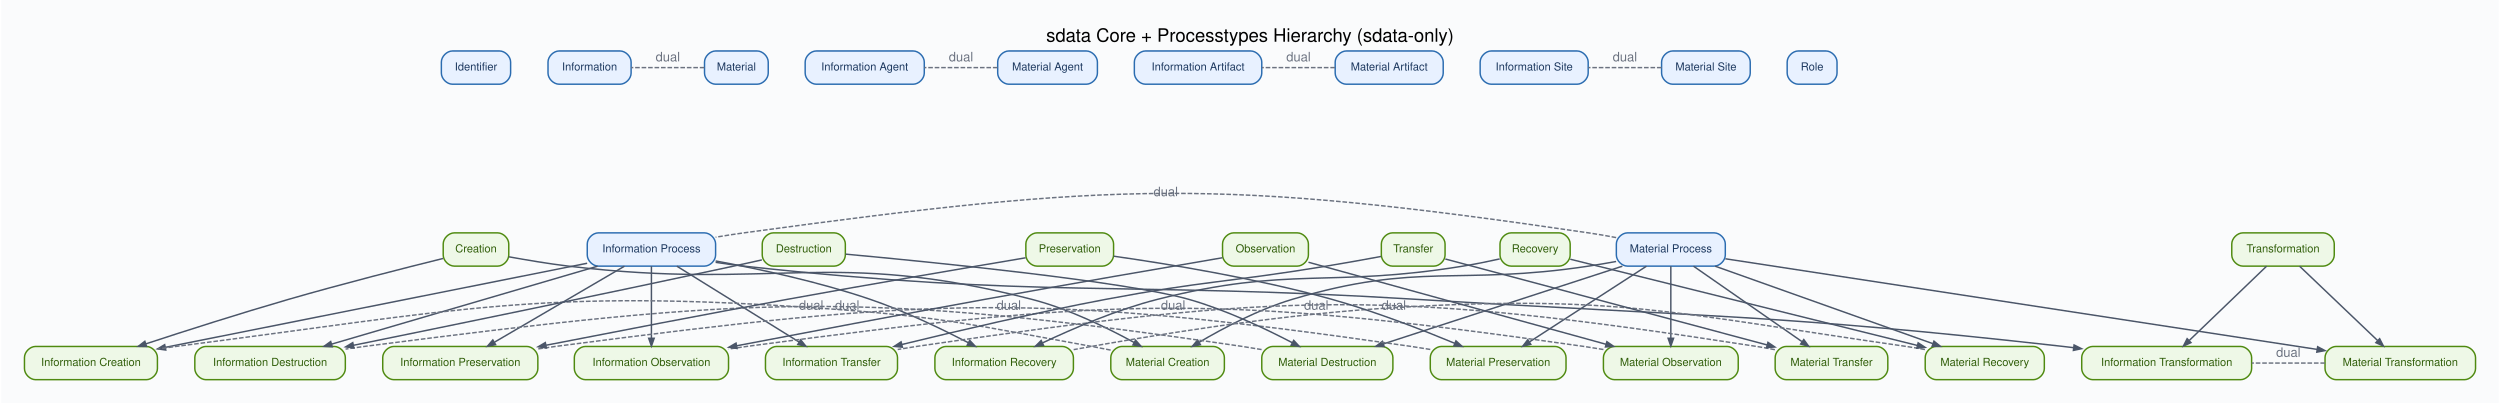
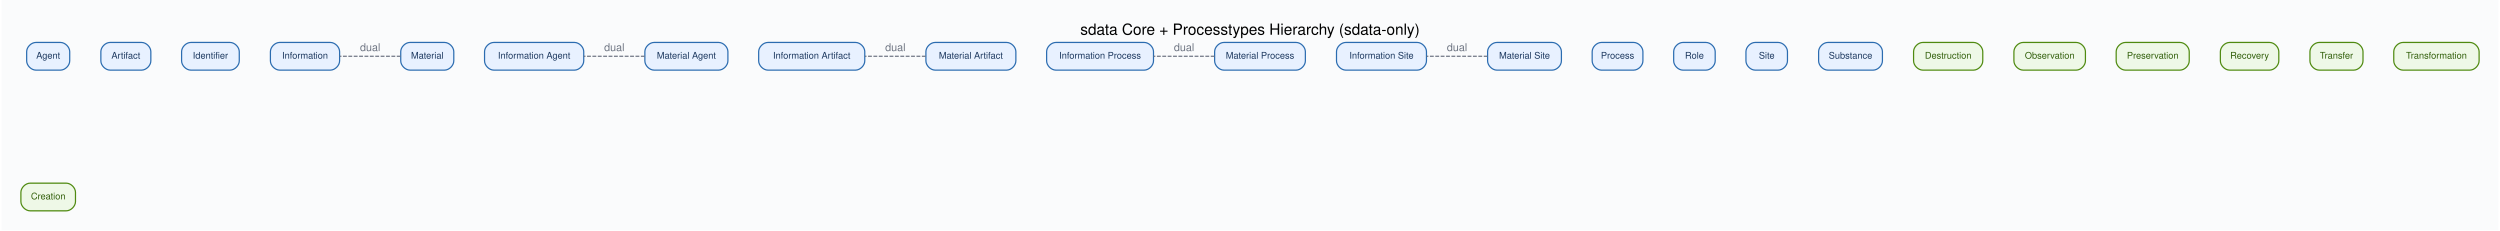
- <svg xmlns="http://www.w3.org/2000/svg" width="2705pt" height="436pt" viewBox="0.00 0.00 2704.90 436.40">
-   <g id="graph0" class="graph" transform="scale(1 1) rotate(0) translate(25.2 411.2)">
-     <polygon fill="#fafbfc" stroke="transparent" points="-25.2,25.2 -25.2,-411.2 2679.7,-411.2 2679.7,25.2 -25.2,25.2" />
-     <text text-anchor="middle" x="1327.25" y="-366" font-family="Helvetica,sans-Serif" font-size="20.00">sdata Core + Processtypes Hierarchy (sdata-only)</text>
+ <svg xmlns="http://www.w3.org/2000/svg" width="3247pt" height="299pt" viewBox="0.00 0.00 3247.40 299.40">
+   <g id="graph0" class="graph" transform="scale(1 1) rotate(0) translate(25.2 274.2)">
+     <polygon fill="#fafbfc" stroke="transparent" points="-25.2,25.2 -25.2,-274.2 3222.2,-274.2 3222.2,25.2 -25.2,25.2" />
+     <text text-anchor="middle" x="1598.5" y="-229" font-family="Helvetica,sans-Serif" font-size="20.00">sdata Core + Processtypes Hierarchy (sdata-only)</text>
    <g id="node1" class="node">
-       <path fill="#e8f1ff" stroke="#2b6cb0" stroke-width="1.6" d="M514.5,-356C514.5,-356 463.5,-356 463.5,-356 457.5,-356 451.5,-350 451.5,-344 451.5,-344 451.5,-332 451.5,-332 451.5,-326 457.5,-320 463.5,-320 463.5,-320 514.5,-320 514.5,-320 520.5,-320 526.5,-326 526.5,-332 526.5,-332 526.5,-344 526.5,-344 526.5,-350 520.5,-356 514.5,-356" />
-       <text text-anchor="middle" x="489" y="-334.9" font-family="Helvetica,sans-Serif" font-size="12.00" fill="#1a365d">Identifier</text>
+       <path fill="#e8f1ff" stroke="#2b6cb0" stroke-width="1.6" d="M51.5,-219C51.5,-219 19.5,-219 19.5,-219 13.5,-219 7.5,-213 7.5,-207 7.5,-207 7.5,-195 7.5,-195 7.5,-189 13.5,-183 19.5,-183 19.5,-183 51.5,-183 51.5,-183 57.5,-183 63.5,-189 63.5,-195 63.5,-195 63.5,-207 63.5,-207 63.5,-213 57.5,-219 51.5,-219" />
+       <text text-anchor="middle" x="35.5" y="-197.9" font-family="Helvetica,sans-Serif" font-size="12.00" fill="#1a365d">Agent</text>
    </g>
    <g id="node2" class="node">
-       <path fill="#eef8e7" stroke="#4f8a10" stroke-width="1.6" d="M512.5,-159C512.5,-159 465.5,-159 465.5,-159 459.5,-159 453.5,-153 453.5,-147 453.5,-147 453.5,-135 453.5,-135 453.5,-129 459.5,-123 465.5,-123 465.5,-123 512.5,-123 512.5,-123 518.5,-123 524.5,-129 524.5,-135 524.5,-135 524.5,-147 524.5,-147 524.5,-153 518.5,-159 512.5,-159" />
-       <text text-anchor="middle" x="489" y="-137.9" font-family="Helvetica,sans-Serif" font-size="12.00" fill="#2f5d08">Creation</text>
+       <path fill="#eef8e7" stroke="#4f8a10" stroke-width="1.6" d="M59,-36C59,-36 12,-36 12,-36 6,-36 0,-30 0,-24 0,-24 0,-12 0,-12 0,-6 6,0 12,0 12,0 59,0 59,0 65,0 71,-6 71,-12 71,-12 71,-24 71,-24 71,-30 65,-36 59,-36" />
+       <text text-anchor="middle" x="35.5" y="-14.9" font-family="Helvetica,sans-Serif" font-size="12.00" fill="#2f5d08">Creation</text>
+     </g>
+     <g id="node3" class="node">
+       <path fill="#e8f1ff" stroke="#2b6cb0" stroke-width="1.6" d="M157,-219C157,-219 116,-219 116,-219 110,-219 104,-213 104,-207 104,-207 104,-195 104,-195 104,-189 110,-183 116,-183 116,-183 157,-183 157,-183 163,-183 169,-189 169,-195 169,-195 169,-207 169,-207 169,-213 163,-219 157,-219" />
+       <text text-anchor="middle" x="136.5" y="-197.9" font-family="Helvetica,sans-Serif" font-size="12.00" fill="#1a365d">Artifact</text>
+     </g>
+     <g id="node4" class="node">
+       <path fill="#e8f1ff" stroke="#2b6cb0" stroke-width="1.6" d="M272,-219C272,-219 221,-219 221,-219 215,-219 209,-213 209,-207 209,-207 209,-195 209,-195 209,-189 215,-183 221,-183 221,-183 272,-183 272,-183 278,-183 284,-189 284,-195 284,-195 284,-207 284,-207 284,-213 278,-219 272,-219" />
+       <text text-anchor="middle" x="246.5" y="-197.9" font-family="Helvetica,sans-Serif" font-size="12.00" fill="#1a365d">Identifier</text>
+     </g>
+     <g id="node5" class="node">
+       <path fill="#e8f1ff" stroke="#2b6cb0" stroke-width="1.6" d="M402.5,-219C402.5,-219 336.5,-219 336.5,-219 330.5,-219 324.5,-213 324.5,-207 324.5,-207 324.5,-195 324.5,-195 324.5,-189 330.5,-183 336.5,-183 336.5,-183 402.5,-183 402.5,-183 408.5,-183 414.5,-189 414.5,-195 414.5,-195 414.5,-207 414.5,-207 414.5,-213 408.5,-219 402.5,-219" />
+       <text text-anchor="middle" x="369.5" y="-197.9" font-family="Helvetica,sans-Serif" font-size="12.00" fill="#1a365d">Information</text>
+     </g>
+     <g id="node6" class="node">
+       <path fill="#e8f1ff" stroke="#2b6cb0" stroke-width="1.6" d="M720,-219C720,-219 615,-219 615,-219 609,-219 603,-213 603,-207 603,-207 603,-195 603,-195 603,-189 609,-183 615,-183 615,-183 720,-183 720,-183 726,-183 732,-189 732,-195 732,-195 732,-207 732,-207 732,-213 726,-219 720,-219" />
+       <text text-anchor="middle" x="667.5" y="-197.9" font-family="Helvetica,sans-Serif" font-size="12.00" fill="#1a365d">Information Agent</text>
    </g>
    <g id="node7" class="node">
-       <path fill="#eef8e7" stroke="#4f8a10" stroke-width="1.6" d="M132,-36C132,-36 12,-36 12,-36 6,-36 0,-30 0,-24 0,-24 0,-12 0,-12 0,-6 6,0 12,0 12,0 132,0 132,0 138,0 144,-6 144,-12 144,-12 144,-24 144,-24 144,-30 138,-36 132,-36" />
-       <text text-anchor="middle" x="72" y="-14.9" font-family="Helvetica,sans-Serif" font-size="12.00" fill="#2f5d08">Information Creation</text>
+       <path fill="#e8f1ff" stroke="#2b6cb0" stroke-width="1.6" d="M1085.5,-219C1085.5,-219 971.5,-219 971.5,-219 965.5,-219 959.5,-213 959.5,-207 959.5,-207 959.5,-195 959.5,-195 959.5,-189 965.5,-183 971.5,-183 971.5,-183 1085.5,-183 1085.5,-183 1091.5,-183 1097.5,-189 1097.5,-195 1097.5,-195 1097.5,-207 1097.5,-207 1097.5,-213 1091.5,-219 1085.5,-219" />
+       <text text-anchor="middle" x="1028.5" y="-197.9" font-family="Helvetica,sans-Serif" font-size="12.00" fill="#1a365d">Information Artifact</text>
    </g>
-     <g id="edge21" class="edge">
-       <path fill="none" stroke="#4a5568" stroke-width="1.6" d="M453.28,-131.27C412.61,-121.2 344.26,-103.85 286,-87 233.51,-71.82 174.35,-52.88 131.56,-38.85" />
-       <polygon fill="#4a5568" stroke="#4a5568" stroke-width="1.6" points="132.23,-35.93 123.23,-36.11 130.37,-41.59 132.23,-35.93" />
+     <g id="node8" class="node">
+       <path fill="#e8f1ff" stroke="#2b6cb0" stroke-width="1.6" d="M1461,-219C1461,-219 1346,-219 1346,-219 1340,-219 1334,-213 1334,-207 1334,-207 1334,-195 1334,-195 1334,-189 1340,-183 1346,-183 1346,-183 1461,-183 1461,-183 1467,-183 1473,-189 1473,-195 1473,-195 1473,-207 1473,-207 1473,-213 1467,-219 1461,-219" />
+       <text text-anchor="middle" x="1403.5" y="-197.9" font-family="Helvetica,sans-Serif" font-size="12.00" fill="#1a365d">Information Process</text>
+     </g>
+     <g id="node9" class="node">
+       <path fill="#e8f1ff" stroke="#2b6cb0" stroke-width="1.6" d="M1816,-219C1816,-219 1723,-219 1723,-219 1717,-219 1711,-213 1711,-207 1711,-207 1711,-195 1711,-195 1711,-189 1717,-183 1723,-183 1723,-183 1816,-183 1816,-183 1822,-183 1828,-189 1828,-195 1828,-195 1828,-207 1828,-207 1828,-213 1822,-219 1816,-219" />
+       <text text-anchor="middle" x="1769.5" y="-197.9" font-family="Helvetica,sans-Serif" font-size="12.00" fill="#1a365d">Information Site</text>
+     </g>
+     <g id="node10" class="node">
+       <path fill="#e8f1ff" stroke="#2b6cb0" stroke-width="1.6" d="M551,-219C551,-219 506,-219 506,-219 500,-219 494,-213 494,-207 494,-207 494,-195 494,-195 494,-189 500,-183 506,-183 506,-183 551,-183 551,-183 557,-183 563,-189 563,-195 563,-195 563,-207 563,-207 563,-213 557,-219 551,-219" />
+       <text text-anchor="middle" x="528.5" y="-197.9" font-family="Helvetica,sans-Serif" font-size="12.00" fill="#1a365d">Material</text>
+     </g>
+     <g id="edge2" class="edge">
+       <path fill="none" stroke="#6b7280" stroke-width="1.6" stroke-dasharray="5,2" d="M493.87,-201C470.63,-201 439.79,-201 414.64,-201" />
+       <text text-anchor="middle" x="454.25" y="-207.8" font-family="Helvetica,sans-Serif" font-size="14.00" fill="#6b7280">dual</text>
+     </g>
+     <g id="node11" class="node">
+       <path fill="#e8f1ff" stroke="#2b6cb0" stroke-width="1.6" d="M907.5,-219C907.5,-219 823.5,-219 823.5,-219 817.5,-219 811.5,-213 811.5,-207 811.5,-207 811.5,-195 811.5,-195 811.5,-189 817.5,-183 823.5,-183 823.5,-183 907.5,-183 907.5,-183 913.5,-183 919.5,-189 919.5,-195 919.5,-195 919.5,-207 919.5,-207 919.5,-213 913.5,-219 907.5,-219" />
+       <text text-anchor="middle" x="865.5" y="-197.9" font-family="Helvetica,sans-Serif" font-size="12.00" fill="#1a365d">Material Agent</text>
+     </g>
+     <g id="edge3" class="edge">
+       <path fill="none" stroke="#6b7280" stroke-width="1.6" stroke-dasharray="5,2" d="M811.3,-201C786.81,-201 757.68,-201 732.06,-201" />
+       <text text-anchor="middle" x="771.75" y="-207.8" font-family="Helvetica,sans-Serif" font-size="14.00" fill="#6b7280">dual</text>
+     </g>
+     <g id="node12" class="node">
+       <path fill="#e8f1ff" stroke="#2b6cb0" stroke-width="1.6" d="M1282,-219C1282,-219 1189,-219 1189,-219 1183,-219 1177,-213 1177,-207 1177,-207 1177,-195 1177,-195 1177,-189 1183,-183 1189,-183 1189,-183 1282,-183 1282,-183 1288,-183 1294,-189 1294,-195 1294,-195 1294,-207 1294,-207 1294,-213 1288,-219 1282,-219" />
+       <text text-anchor="middle" x="1235.5" y="-197.9" font-family="Helvetica,sans-Serif" font-size="12.00" fill="#1a365d">Material Artifact</text>
+     </g>
+     <g id="edge4" class="edge">
+       <path fill="none" stroke="#6b7280" stroke-width="1.6" stroke-dasharray="5,2" d="M1176.73,-201C1152.12,-201 1123.34,-201 1097.72,-201" />
+       <text text-anchor="middle" x="1137.25" y="-207.8" font-family="Helvetica,sans-Serif" font-size="14.00" fill="#6b7280">dual</text>
+     </g>
+     <g id="node13" class="node">
+       <path fill="#e8f1ff" stroke="#2b6cb0" stroke-width="1.6" d="M1658.5,-219C1658.5,-219 1564.5,-219 1564.5,-219 1558.5,-219 1552.5,-213 1552.5,-207 1552.5,-207 1552.5,-195 1552.5,-195 1552.5,-189 1558.5,-183 1564.5,-183 1564.5,-183 1658.5,-183 1658.5,-183 1664.5,-183 1670.5,-189 1670.5,-195 1670.5,-195 1670.5,-207 1670.5,-207 1670.5,-213 1664.5,-219 1658.5,-219" />
+       <text text-anchor="middle" x="1611.5" y="-197.9" font-family="Helvetica,sans-Serif" font-size="12.00" fill="#1a365d">Material Process</text>
+     </g>
+     <g id="edge5" class="edge">
+       <path fill="none" stroke="#6b7280" stroke-width="1.6" stroke-dasharray="5,2" d="M1552.44,-201C1527.72,-201 1498.8,-201 1473.05,-201" />
+       <text text-anchor="middle" x="1512.75" y="-207.8" font-family="Helvetica,sans-Serif" font-size="14.00" fill="#6b7280">dual</text>
+     </g>
+     <g id="node14" class="node">
+       <path fill="#e8f1ff" stroke="#2b6cb0" stroke-width="1.6" d="M1991.5,-219C1991.5,-219 1919.5,-219 1919.5,-219 1913.5,-219 1907.5,-213 1907.5,-207 1907.5,-207 1907.5,-195 1907.5,-195 1907.5,-189 1913.5,-183 1919.5,-183 1919.5,-183 1991.5,-183 1991.5,-183 1997.5,-183 2003.5,-189 2003.5,-195 2003.5,-195 2003.5,-207 2003.5,-207 2003.5,-213 1997.5,-219 1991.5,-219" />
+       <text text-anchor="middle" x="1955.5" y="-197.9" font-family="Helvetica,sans-Serif" font-size="12.00" fill="#1a365d">Material Site</text>
+     </g>
+     <g id="edge6" class="edge">
+       <path fill="none" stroke="#6b7280" stroke-width="1.6" stroke-dasharray="5,2" d="M1907.47,-201C1883.24,-201 1853.65,-201 1828.1,-201" />
+       <text text-anchor="middle" x="1867.75" y="-207.8" font-family="Helvetica,sans-Serif" font-size="14.00" fill="#6b7280">dual</text>
+     </g>
+     <g id="node15" class="node">
+       <path fill="#e8f1ff" stroke="#2b6cb0" stroke-width="1.6" d="M2097.5,-219C2097.5,-219 2055.5,-219 2055.5,-219 2049.5,-219 2043.5,-213 2043.5,-207 2043.5,-207 2043.5,-195 2043.5,-195 2043.5,-189 2049.5,-183 2055.5,-183 2055.5,-183 2097.5,-183 2097.5,-183 2103.5,-183 2109.5,-189 2109.5,-195 2109.5,-195 2109.5,-207 2109.5,-207 2109.5,-213 2103.5,-219 2097.5,-219" />
+       <text text-anchor="middle" x="2076.5" y="-197.9" font-family="Helvetica,sans-Serif" font-size="12.00" fill="#1a365d">Process</text>
+     </g>
+     <g id="node16" class="node">
+       <path fill="#e8f1ff" stroke="#2b6cb0" stroke-width="1.6" d="M2191.5,-219C2191.5,-219 2161.5,-219 2161.5,-219 2155.5,-219 2149.5,-213 2149.5,-207 2149.5,-207 2149.5,-195 2149.5,-195 2149.5,-189 2155.5,-183 2161.5,-183 2161.5,-183 2191.5,-183 2191.5,-183 2197.5,-183 2203.5,-189 2203.5,-195 2203.5,-195 2203.5,-207 2203.5,-207 2203.5,-213 2197.5,-219 2191.5,-219" />
+       <text text-anchor="middle" x="2176.5" y="-197.9" font-family="Helvetica,sans-Serif" font-size="12.00" fill="#1a365d">Role</text>
+     </g>
+     <g id="node17" class="node">
+       <path fill="#e8f1ff" stroke="#2b6cb0" stroke-width="1.6" d="M2285.5,-219C2285.5,-219 2255.5,-219 2255.5,-219 2249.5,-219 2243.5,-213 2243.5,-207 2243.5,-207 2243.5,-195 2243.5,-195 2243.5,-189 2249.5,-183 2255.5,-183 2255.5,-183 2285.5,-183 2285.5,-183 2291.5,-183 2297.5,-189 2297.5,-195 2297.5,-195 2297.5,-207 2297.5,-207 2297.5,-213 2291.5,-219 2285.5,-219" />
+       <text text-anchor="middle" x="2270.5" y="-197.9" font-family="Helvetica,sans-Serif" font-size="12.00" fill="#1a365d">Site</text>
+     </g>
+     <g id="node18" class="node">
+       <path fill="#e8f1ff" stroke="#2b6cb0" stroke-width="1.6" d="M2409,-219C2409,-219 2350,-219 2350,-219 2344,-219 2338,-213 2338,-207 2338,-207 2338,-195 2338,-195 2338,-189 2344,-183 2350,-183 2350,-183 2409,-183 2409,-183 2415,-183 2421,-189 2421,-195 2421,-195 2421,-207 2421,-207 2421,-213 2415,-219 2409,-219" />
+       <text text-anchor="middle" x="2379.5" y="-197.9" font-family="Helvetica,sans-Serif" font-size="12.00" fill="#1a365d">Substance</text>
    </g>
    <g id="node19" class="node">
-       <path fill="#eef8e7" stroke="#4f8a10" stroke-width="1.6" d="M1287.5,-36C1287.5,-36 1188.5,-36 1188.5,-36 1182.5,-36 1176.5,-30 1176.5,-24 1176.5,-24 1176.5,-12 1176.5,-12 1176.5,-6 1182.5,0 1188.5,0 1188.5,0 1287.5,0 1287.5,0 1293.5,0 1299.5,-6 1299.5,-12 1299.5,-12 1299.5,-24 1299.5,-24 1299.5,-30 1293.5,-36 1287.5,-36" />
-       <text text-anchor="middle" x="1238" y="-14.9" font-family="Helvetica,sans-Serif" font-size="12.00" fill="#2f5d08">Material Creation</text>
-     </g>
-     <g id="edge22" class="edge">
-       <path fill="none" stroke="#4a5568" stroke-width="1.6" d="M524.51,-133.1C543.57,-129.62 567.5,-125.59 589,-123 811.08,-96.22 874.4,-142.87 1091,-87 1130.74,-76.75 1172.95,-56.08 1201.9,-40.21" />
-       <polygon fill="#4a5568" stroke="#4a5568" stroke-width="1.6" points="1203.34,-42.81 1209.33,-36.08 1200.45,-37.61 1203.34,-42.81" />
-     </g>
-     <g id="node3" class="node">
-       <path fill="#e8f1ff" stroke="#2b6cb0" stroke-width="1.6" d="M645,-356C645,-356 579,-356 579,-356 573,-356 567,-350 567,-344 567,-344 567,-332 567,-332 567,-326 573,-320 579,-320 579,-320 645,-320 645,-320 651,-320 657,-326 657,-332 657,-332 657,-344 657,-344 657,-350 651,-356 645,-356" />
-       <text text-anchor="middle" x="612" y="-334.9" font-family="Helvetica,sans-Serif" font-size="12.00" fill="#1a365d">Information</text>
-     </g>
-     <g id="node4" class="node">
-       <path fill="#e8f1ff" stroke="#2b6cb0" stroke-width="1.6" d="M962.5,-356C962.5,-356 857.5,-356 857.5,-356 851.5,-356 845.5,-350 845.5,-344 845.5,-344 845.5,-332 845.5,-332 845.5,-326 851.5,-320 857.5,-320 857.5,-320 962.5,-320 962.5,-320 968.5,-320 974.5,-326 974.5,-332 974.5,-332 974.5,-344 974.5,-344 974.5,-350 968.5,-356 962.5,-356" />
-       <text text-anchor="middle" x="910" y="-334.9" font-family="Helvetica,sans-Serif" font-size="12.00" fill="#1a365d">Information Agent</text>
-     </g>
-     <g id="node5" class="node">
-       <path fill="#e8f1ff" stroke="#2b6cb0" stroke-width="1.6" d="M1328,-356C1328,-356 1214,-356 1214,-356 1208,-356 1202,-350 1202,-344 1202,-344 1202,-332 1202,-332 1202,-326 1208,-320 1214,-320 1214,-320 1328,-320 1328,-320 1334,-320 1340,-326 1340,-332 1340,-332 1340,-344 1340,-344 1340,-350 1334,-356 1328,-356" />
-       <text text-anchor="middle" x="1271" y="-334.9" font-family="Helvetica,sans-Serif" font-size="12.00" fill="#1a365d">Information Artifact</text>
-     </g>
-     <g id="node6" class="node">
-       <path fill="#e8f1ff" stroke="#2b6cb0" stroke-width="1.6" d="M736.5,-159C736.5,-159 621.5,-159 621.5,-159 615.5,-159 609.5,-153 609.5,-147 609.5,-147 609.5,-135 609.5,-135 609.5,-129 615.5,-123 621.5,-123 621.5,-123 736.5,-123 736.5,-123 742.5,-123 748.5,-129 748.5,-135 748.5,-135 748.5,-147 748.5,-147 748.5,-153 742.5,-159 736.5,-159" />
-       <text text-anchor="middle" x="679" y="-137.9" font-family="Helvetica,sans-Serif" font-size="12.00" fill="#1a365d">Information Process</text>
-     </g>
-     <g id="edge2" class="edge">
-       <path fill="none" stroke="#4a5568" stroke-width="1.6" d="M609.37,-126.12C496.09,-103.54 272.52,-58.97 152.56,-35.06" />
-       <polygon fill="#4a5568" stroke="#4a5568" stroke-width="1.6" points="153.02,-32.12 144.1,-33.37 151.86,-37.95 153.02,-32.12" />
-     </g>
-     <g id="node8" class="node">
-       <path fill="#eef8e7" stroke="#4f8a10" stroke-width="1.6" d="M335.5,-36C335.5,-36 196.5,-36 196.5,-36 190.5,-36 184.5,-30 184.5,-24 184.5,-24 184.5,-12 184.5,-12 184.5,-6 190.5,0 196.5,0 196.5,0 335.5,0 335.5,0 341.5,0 347.5,-6 347.5,-12 347.5,-12 347.5,-24 347.5,-24 347.5,-30 341.5,-36 335.5,-36" />
-       <text text-anchor="middle" x="266" y="-14.9" font-family="Helvetica,sans-Serif" font-size="12.00" fill="#2f5d08">Information Destruction</text>
-     </g>
-     <g id="edge3" class="edge">
-       <path fill="none" stroke="#4a5568" stroke-width="1.6" d="M620.7,-122.92C544.87,-100.7 412.66,-61.97 332.84,-38.58" />
-       <polygon fill="#4a5568" stroke="#4a5568" stroke-width="1.6" points="333.33,-35.63 324.33,-36.09 331.65,-41.34 333.33,-35.63" />
-     </g>
-     <g id="node9" class="node">
-       <path fill="#eef8e7" stroke="#4f8a10" stroke-width="1.6" d="M750.5,-36C750.5,-36 607.5,-36 607.5,-36 601.5,-36 595.5,-30 595.5,-24 595.5,-24 595.5,-12 595.5,-12 595.5,-6 601.5,0 607.5,0 607.5,0 750.5,0 750.5,0 756.5,0 762.5,-6 762.5,-12 762.5,-12 762.5,-24 762.5,-24 762.5,-30 756.5,-36 750.5,-36" />
-       <text text-anchor="middle" x="679" y="-14.9" font-family="Helvetica,sans-Serif" font-size="12.00" fill="#2f5d08">Information Observation</text>
-     </g>
-     <g id="edge4" class="edge">
-       <path fill="none" stroke="#4a5568" stroke-width="1.6" d="M679,-122.92C679,-102.68 679,-68.73 679,-45.16" />
-       <polygon fill="#4a5568" stroke="#4a5568" stroke-width="1.6" points="681.98,-44.88 679,-36.38 676.03,-44.88 681.98,-44.88" />
-     </g>
-     <g id="node10" class="node">
-       <path fill="#eef8e7" stroke="#4f8a10" stroke-width="1.6" d="M544,-36C544,-36 400,-36 400,-36 394,-36 388,-30 388,-24 388,-24 388,-12 388,-12 388,-6 394,0 400,0 400,0 544,0 544,0 550,0 556,-6 556,-12 556,-12 556,-24 556,-24 556,-30 550,-36 544,-36" />
-       <text text-anchor="middle" x="472" y="-14.9" font-family="Helvetica,sans-Serif" font-size="12.00" fill="#2f5d08">Information Preservation</text>
-     </g>
-     <g id="edge5" class="edge">
-       <path fill="none" stroke="#4a5568" stroke-width="1.6" d="M649.78,-122.92C612.9,-101.36 549.42,-64.26 509.14,-40.71" />
-       <polygon fill="#4a5568" stroke="#4a5568" stroke-width="1.6" points="510.24,-37.91 501.4,-36.19 507.24,-43.05 510.24,-37.91" />
-     </g>
-     <g id="node11" class="node">
-       <path fill="#eef8e7" stroke="#4f8a10" stroke-width="1.6" d="M1124,-36C1124,-36 998,-36 998,-36 992,-36 986,-30 986,-24 986,-24 986,-12 986,-12 986,-6 992,0 998,0 998,0 1124,0 1124,0 1130,0 1136,-6 1136,-12 1136,-12 1136,-24 1136,-24 1136,-30 1130,-36 1124,-36" />
-       <text text-anchor="middle" x="1061" y="-14.9" font-family="Helvetica,sans-Serif" font-size="12.00" fill="#2f5d08">Information Recovery</text>
-     </g>
-     <g id="edge6" class="edge">
-       <path fill="none" stroke="#4a5568" stroke-width="1.6" d="M748.55,-128.59C796.37,-119.74 860.94,-105.81 916,-87 953.16,-74.3 993.44,-54.92 1022.1,-40.09" />
-       <polygon fill="#4a5568" stroke="#4a5568" stroke-width="1.6" points="1023.71,-42.61 1029.86,-36.04 1020.95,-37.34 1023.71,-42.61" />
-     </g>
-     <g id="node12" class="node">
-       <path fill="#eef8e7" stroke="#4f8a10" stroke-width="1.6" d="M933.5,-36C933.5,-36 814.5,-36 814.5,-36 808.5,-36 802.5,-30 802.5,-24 802.5,-24 802.5,-12 802.5,-12 802.5,-6 808.5,0 814.5,0 814.5,0 933.5,0 933.5,0 939.5,0 945.5,-6 945.5,-12 945.5,-12 945.5,-24 945.5,-24 945.5,-30 939.5,-36 933.5,-36" />
-       <text text-anchor="middle" x="874" y="-14.9" font-family="Helvetica,sans-Serif" font-size="12.00" fill="#2f5d08">Information Transfer</text>
-     </g>
-     <g id="edge7" class="edge">
-       <path fill="none" stroke="#4a5568" stroke-width="1.6" d="M706.53,-122.92C741.27,-101.36 801.07,-64.26 839.02,-40.71" />
-       <polygon fill="#4a5568" stroke="#4a5568" stroke-width="1.6" points="840.65,-43.2 846.3,-36.19 837.51,-38.14 840.65,-43.2" />
-     </g>
-     <g id="node13" class="node">
-       <path fill="#eef8e7" stroke="#4f8a10" stroke-width="1.6" d="M2400,-36C2400,-36 2240,-36 2240,-36 2234,-36 2228,-30 2228,-24 2228,-24 2228,-12 2228,-12 2228,-6 2234,0 2240,0 2240,0 2400,0 2400,0 2406,0 2412,-6 2412,-12 2412,-12 2412,-24 2412,-24 2412,-30 2406,-36 2400,-36" />
-       <text text-anchor="middle" x="2320" y="-14.9" font-family="Helvetica,sans-Serif" font-size="12.00" fill="#2f5d08">Information Transformation</text>
-     </g>
-     <g id="edge8" class="edge">
-       <path fill="none" stroke="#4a5568" stroke-width="1.6" d="M748.52,-127.09C758.71,-125.51 769.11,-124.08 779,-123 1101.47,-87.75 1184.21,-106.79 1508,-87 1819.35,-67.97 1898.01,-70.77 2208,-36 2211.63,-35.59 2215.32,-35.16 2219.04,-34.69" />
-       <polygon fill="#4a5568" stroke="#4a5568" stroke-width="1.6" points="2219.73,-37.61 2227.79,-33.58 2218.98,-31.7 2219.73,-37.61" />
-     </g>
-     <g id="node14" class="node">
-       <path fill="#e8f1ff" stroke="#2b6cb0" stroke-width="1.6" d="M1681.5,-356C1681.5,-356 1588.5,-356 1588.5,-356 1582.5,-356 1576.5,-350 1576.5,-344 1576.5,-344 1576.5,-332 1576.5,-332 1576.5,-326 1582.5,-320 1588.5,-320 1588.5,-320 1681.5,-320 1681.5,-320 1687.5,-320 1693.5,-326 1693.5,-332 1693.5,-332 1693.5,-344 1693.5,-344 1693.5,-350 1687.5,-356 1681.5,-356" />
-       <text text-anchor="middle" x="1635" y="-334.9" font-family="Helvetica,sans-Serif" font-size="12.00" fill="#1a365d">Information Site</text>
-     </g>
-     <g id="node15" class="node">
-       <path fill="#e8f1ff" stroke="#2b6cb0" stroke-width="1.6" d="M793.5,-356C793.5,-356 748.5,-356 748.5,-356 742.5,-356 736.5,-350 736.5,-344 736.5,-344 736.5,-332 736.5,-332 736.5,-326 742.5,-320 748.5,-320 748.5,-320 793.5,-320 793.5,-320 799.5,-320 805.5,-326 805.5,-332 805.5,-332 805.5,-344 805.5,-344 805.5,-350 799.5,-356 793.5,-356" />
-       <text text-anchor="middle" x="771" y="-334.9" font-family="Helvetica,sans-Serif" font-size="12.00" fill="#1a365d">Material</text>
-     </g>
-     <g id="edge9" class="edge">
-       <path fill="none" stroke="#6b7280" stroke-width="1.6" stroke-dasharray="5,2" d="M736.37,-338C713.13,-338 682.29,-338 657.14,-338" />
-       <text text-anchor="middle" x="696.75" y="-344.8" font-family="Helvetica,sans-Serif" font-size="14.00" fill="#6b7280">dual</text>
-     </g>
-     <g id="node16" class="node">
-       <path fill="#e8f1ff" stroke="#2b6cb0" stroke-width="1.6" d="M1150,-356C1150,-356 1066,-356 1066,-356 1060,-356 1054,-350 1054,-344 1054,-344 1054,-332 1054,-332 1054,-326 1060,-320 1066,-320 1066,-320 1150,-320 1150,-320 1156,-320 1162,-326 1162,-332 1162,-332 1162,-344 1162,-344 1162,-350 1156,-356 1150,-356" />
-       <text text-anchor="middle" x="1108" y="-334.9" font-family="Helvetica,sans-Serif" font-size="12.00" fill="#1a365d">Material Agent</text>
-     </g>
-     <g id="edge10" class="edge">
-       <path fill="none" stroke="#6b7280" stroke-width="1.6" stroke-dasharray="5,2" d="M1053.8,-338C1029.31,-338 1000.18,-338 974.56,-338" />
-       <text text-anchor="middle" x="1014.25" y="-344.8" font-family="Helvetica,sans-Serif" font-size="14.00" fill="#6b7280">dual</text>
-     </g>
-     <g id="node17" class="node">
-       <path fill="#e8f1ff" stroke="#2b6cb0" stroke-width="1.6" d="M1524.5,-356C1524.5,-356 1431.5,-356 1431.5,-356 1425.5,-356 1419.5,-350 1419.5,-344 1419.5,-344 1419.5,-332 1419.5,-332 1419.5,-326 1425.5,-320 1431.5,-320 1431.5,-320 1524.5,-320 1524.5,-320 1530.5,-320 1536.5,-326 1536.5,-332 1536.5,-332 1536.5,-344 1536.5,-344 1536.5,-350 1530.5,-356 1524.5,-356" />
-       <text text-anchor="middle" x="1478" y="-334.9" font-family="Helvetica,sans-Serif" font-size="12.00" fill="#1a365d">Material Artifact</text>
-     </g>
-     <g id="edge11" class="edge">
-       <path fill="none" stroke="#6b7280" stroke-width="1.6" stroke-dasharray="5,2" d="M1419.23,-338C1394.62,-338 1365.84,-338 1340.22,-338" />
-       <text text-anchor="middle" x="1379.75" y="-344.8" font-family="Helvetica,sans-Serif" font-size="14.00" fill="#6b7280">dual</text>
-     </g>
-     <g id="node18" class="node">
-       <path fill="#e8f1ff" stroke="#2b6cb0" stroke-width="1.6" d="M1830,-159C1830,-159 1736,-159 1736,-159 1730,-159 1724,-153 1724,-147 1724,-147 1724,-135 1724,-135 1724,-129 1730,-123 1736,-123 1736,-123 1830,-123 1830,-123 1836,-123 1842,-129 1842,-135 1842,-135 1842,-147 1842,-147 1842,-153 1836,-159 1830,-159" />
-       <text text-anchor="middle" x="1783" y="-137.9" font-family="Helvetica,sans-Serif" font-size="12.00" fill="#1a365d">Material Process</text>
-     </g>
-     <g id="edge12" class="edge">
-       <path fill="none" stroke="#6b7280" stroke-width="1.6" stroke-dasharray="5,2" d="M1723.79,-153.89C1713.88,-155.79 1703.67,-157.58 1694,-159 1291.66,-218.15 1181.95,-213.87 779,-159 769.12,-157.66 758.74,-156.03 748.54,-154.31" />
-       <text text-anchor="middle" x="1236" y="-198.8" font-family="Helvetica,sans-Serif" font-size="14.00" fill="#6b7280">dual</text>
-     </g>
-     <g id="edge13" class="edge">
-       <path fill="none" stroke="#4a5568" stroke-width="1.6" d="M1723.75,-128.02C1713.84,-126.21 1703.64,-124.46 1694,-123 1552.06,-101.52 1510.6,-127.93 1373,-87 1336.83,-76.24 1298.7,-56.11 1272.22,-40.53" />
-       <polygon fill="#4a5568" stroke="#4a5568" stroke-width="1.6" points="1273.56,-37.87 1264.73,-36.07 1270.51,-42.98 1273.56,-37.87" />
+       <path fill="#eef8e7" stroke="#4f8a10" stroke-width="1.6" d="M2539.5,-219C2539.5,-219 2473.5,-219 2473.5,-219 2467.5,-219 2461.5,-213 2461.5,-207 2461.5,-207 2461.5,-195 2461.5,-195 2461.5,-189 2467.5,-183 2473.5,-183 2473.5,-183 2539.5,-183 2539.5,-183 2545.5,-183 2551.5,-189 2551.5,-195 2551.5,-195 2551.5,-207 2551.5,-207 2551.5,-213 2545.5,-219 2539.5,-219" />
+       <text text-anchor="middle" x="2506.5" y="-197.9" font-family="Helvetica,sans-Serif" font-size="12.00" fill="#2f5d08">Destruction</text>
    </g>
    <g id="node20" class="node">
-       <path fill="#eef8e7" stroke="#4f8a10" stroke-width="1.6" d="M1470,-36C1470,-36 1352,-36 1352,-36 1346,-36 1340,-30 1340,-24 1340,-24 1340,-12 1340,-12 1340,-6 1346,0 1352,0 1352,0 1470,0 1470,0 1476,0 1482,-6 1482,-12 1482,-12 1482,-24 1482,-24 1482,-30 1476,-36 1470,-36" />
-       <text text-anchor="middle" x="1411" y="-14.9" font-family="Helvetica,sans-Serif" font-size="12.00" fill="#2f5d08">Material Destruction</text>
-     </g>
-     <g id="edge14" class="edge">
-       <path fill="none" stroke="#4a5568" stroke-width="1.6" d="M1730.49,-122.92C1662.32,-100.75 1543.58,-62.13 1471.65,-38.73" />
-       <polygon fill="#4a5568" stroke="#4a5568" stroke-width="1.6" points="1472.55,-35.89 1463.54,-36.09 1470.71,-41.55 1472.55,-35.89" />
+       <path fill="#eef8e7" stroke="#4f8a10" stroke-width="1.6" d="M2673,-219C2673,-219 2604,-219 2604,-219 2598,-219 2592,-213 2592,-207 2592,-207 2592,-195 2592,-195 2592,-189 2598,-183 2604,-183 2604,-183 2673,-183 2673,-183 2679,-183 2685,-189 2685,-195 2685,-195 2685,-207 2685,-207 2685,-213 2679,-219 2673,-219" />
+       <text text-anchor="middle" x="2638.5" y="-197.9" font-family="Helvetica,sans-Serif" font-size="12.00" fill="#2f5d08">Observation</text>
    </g>
    <g id="node21" class="node">
-       <path fill="#eef8e7" stroke="#4f8a10" stroke-width="1.6" d="M1844,-36C1844,-36 1722,-36 1722,-36 1716,-36 1710,-30 1710,-24 1710,-24 1710,-12 1710,-12 1710,-6 1716,0 1722,0 1722,0 1844,0 1844,0 1850,0 1856,-6 1856,-12 1856,-12 1856,-24 1856,-24 1856,-30 1850,-36 1844,-36" />
-       <text text-anchor="middle" x="1783" y="-14.9" font-family="Helvetica,sans-Serif" font-size="12.00" fill="#2f5d08">Material Observation</text>
-     </g>
-     <g id="edge15" class="edge">
-       <path fill="none" stroke="#4a5568" stroke-width="1.6" d="M1783,-122.92C1783,-102.68 1783,-68.73 1783,-45.16" />
-       <polygon fill="#4a5568" stroke="#4a5568" stroke-width="1.6" points="1785.98,-44.88 1783,-36.38 1780.03,-44.88 1785.98,-44.88" />
+       <path fill="#eef8e7" stroke="#4f8a10" stroke-width="1.6" d="M2808,-219C2808,-219 2737,-219 2737,-219 2731,-219 2725,-213 2725,-207 2725,-207 2725,-195 2725,-195 2725,-189 2731,-183 2737,-183 2737,-183 2808,-183 2808,-183 2814,-183 2820,-189 2820,-195 2820,-195 2820,-207 2820,-207 2820,-213 2814,-219 2808,-219" />
+       <text text-anchor="middle" x="2772.5" y="-197.9" font-family="Helvetica,sans-Serif" font-size="12.00" fill="#2f5d08">Preservation</text>
    </g>
    <g id="node22" class="node">
-       <path fill="#eef8e7" stroke="#4f8a10" stroke-width="1.6" d="M1657.5,-36C1657.5,-36 1534.5,-36 1534.5,-36 1528.5,-36 1522.5,-30 1522.5,-24 1522.5,-24 1522.5,-12 1522.5,-12 1522.5,-6 1528.5,0 1534.5,0 1534.5,0 1657.5,0 1657.5,0 1663.5,0 1669.5,-6 1669.5,-12 1669.5,-12 1669.5,-24 1669.5,-24 1669.5,-30 1663.5,-36 1657.5,-36" />
-       <text text-anchor="middle" x="1596" y="-14.9" font-family="Helvetica,sans-Serif" font-size="12.00" fill="#2f5d08">Material Preservation</text>
-     </g>
-     <g id="edge16" class="edge">
-       <path fill="none" stroke="#4a5568" stroke-width="1.6" d="M1756.6,-122.92C1723.43,-101.45 1666.42,-64.57 1630.01,-41" />
-       <polygon fill="#4a5568" stroke="#4a5568" stroke-width="1.6" points="1631.32,-38.31 1622.56,-36.19 1628.08,-43.3 1631.32,-38.31" />
+       <path fill="#eef8e7" stroke="#4f8a10" stroke-width="1.6" d="M2924.5,-219C2924.5,-219 2872.5,-219 2872.5,-219 2866.5,-219 2860.5,-213 2860.5,-207 2860.5,-207 2860.5,-195 2860.5,-195 2860.5,-189 2866.5,-183 2872.5,-183 2872.5,-183 2924.5,-183 2924.5,-183 2930.5,-183 2936.5,-189 2936.5,-195 2936.5,-195 2936.5,-207 2936.5,-207 2936.5,-213 2930.5,-219 2924.5,-219" />
+       <text text-anchor="middle" x="2898.5" y="-197.9" font-family="Helvetica,sans-Serif" font-size="12.00" fill="#2f5d08">Recovery</text>
    </g>
    <g id="node23" class="node">
-       <path fill="#eef8e7" stroke="#4f8a10" stroke-width="1.6" d="M2175.5,-36C2175.5,-36 2070.5,-36 2070.5,-36 2064.5,-36 2058.5,-30 2058.5,-24 2058.5,-24 2058.5,-12 2058.5,-12 2058.5,-6 2064.5,0 2070.5,0 2070.5,0 2175.5,0 2175.5,0 2181.5,0 2187.5,-6 2187.5,-12 2187.5,-12 2187.5,-24 2187.5,-24 2187.5,-30 2181.5,-36 2175.5,-36" />
-       <text text-anchor="middle" x="2123" y="-14.9" font-family="Helvetica,sans-Serif" font-size="12.00" fill="#2f5d08">Material Recovery</text>
-     </g>
-     <g id="edge17" class="edge">
-       <path fill="none" stroke="#4a5568" stroke-width="1.6" d="M1830.99,-122.92C1893.05,-100.84 2000.94,-62.44 2066.77,-39.01" />
-       <polygon fill="#4a5568" stroke="#4a5568" stroke-width="1.6" points="2067.97,-41.74 2074.98,-36.09 2065.97,-36.14 2067.97,-41.74" />
+       <path fill="#eef8e7" stroke="#4f8a10" stroke-width="1.6" d="M3034,-219C3034,-219 2989,-219 2989,-219 2983,-219 2977,-213 2977,-207 2977,-207 2977,-195 2977,-195 2977,-189 2983,-183 2989,-183 2989,-183 3034,-183 3034,-183 3040,-183 3046,-189 3046,-195 3046,-195 3046,-207 3046,-207 3046,-213 3040,-219 3034,-219" />
+       <text text-anchor="middle" x="3011.5" y="-197.9" font-family="Helvetica,sans-Serif" font-size="12.00" fill="#2f5d08">Transfer</text>
    </g>
    <g id="node24" class="node">
-       <path fill="#eef8e7" stroke="#4f8a10" stroke-width="1.6" d="M2006,-36C2006,-36 1908,-36 1908,-36 1902,-36 1896,-30 1896,-24 1896,-24 1896,-12 1896,-12 1896,-6 1902,0 1908,0 1908,0 2006,0 2006,0 2012,0 2018,-6 2018,-12 2018,-12 2018,-24 2018,-24 2018,-30 2012,-36 2006,-36" />
-       <text text-anchor="middle" x="1957" y="-14.9" font-family="Helvetica,sans-Serif" font-size="12.00" fill="#2f5d08">Material Transfer</text>
-     </g>
-     <g id="edge18" class="edge">
-       <path fill="none" stroke="#4a5568" stroke-width="1.6" d="M1807.56,-122.92C1838.3,-101.54 1891.03,-64.87 1924.93,-41.3" />
-       <polygon fill="#4a5568" stroke="#4a5568" stroke-width="1.6" points="1927,-43.48 1932.28,-36.19 1923.61,-38.6 1927,-43.48" />
-     </g>
-     <g id="node25" class="node">
-       <path fill="#eef8e7" stroke="#4f8a10" stroke-width="1.6" d="M2642.5,-36C2642.5,-36 2503.5,-36 2503.5,-36 2497.5,-36 2491.5,-30 2491.5,-24 2491.5,-24 2491.5,-12 2491.5,-12 2491.5,-6 2497.5,0 2503.5,0 2503.5,0 2642.5,0 2642.5,0 2648.5,0 2654.5,-6 2654.5,-12 2654.5,-12 2654.5,-24 2654.5,-24 2654.5,-30 2648.5,-36 2642.5,-36" />
-       <text text-anchor="middle" x="2573" y="-14.9" font-family="Helvetica,sans-Serif" font-size="12.00" fill="#2f5d08">Material Transformation</text>
-     </g>
-     <g id="edge19" class="edge">
-       <path fill="none" stroke="#4a5568" stroke-width="1.6" d="M1842.06,-130.95C1979.13,-109.96 2319.59,-57.81 2482.86,-32.81" />
-       <polygon fill="#4a5568" stroke="#4a5568" stroke-width="1.6" points="2483.5,-35.72 2491.46,-31.49 2482.6,-29.84 2483.5,-35.72" />
-     </g>
-     <g id="edge25" class="edge">
-       <path fill="none" stroke="#6b7280" stroke-width="1.6" stroke-dasharray="5,2" d="M1176.31,-32.06C1169.47,-33.46 1162.6,-34.81 1156,-36 1028.55,-59.01 996.69,-67.87 867.5,-77 555.08,-99.09 474.67,-75.69 164,-36 157.54,-35.18 150.86,-34.17 144.17,-33.06" />
-       <text text-anchor="middle" x="852" y="-75.8" font-family="Helvetica,sans-Serif" font-size="14.00" fill="#6b7280">dual</text>
-     </g>
-     <g id="edge26" class="edge">
-       <path fill="none" stroke="#6b7280" stroke-width="1.6" stroke-dasharray="5,2" d="M1339.79,-32.62C1332.78,-33.85 1325.76,-35 1319,-36 900.84,-97.55 787.23,-89.8 368,-36 361.4,-35.15 354.58,-34.17 347.74,-33.12" />
-       <text text-anchor="middle" x="891" y="-75.8" font-family="Helvetica,sans-Serif" font-size="14.00" fill="#6b7280">dual</text>
-     </g>
-     <g id="edge27" class="edge">
-       <path fill="none" stroke="#6b7280" stroke-width="1.6" stroke-dasharray="5,2" d="M1709.99,-32.68C1702.91,-33.89 1695.83,-35.02 1689,-36 1289.96,-93.12 1181.59,-89.17 782,-36 775.7,-35.16 769.2,-34.22 762.67,-33.21" />
-       <text text-anchor="middle" x="1244" y="-75.8" font-family="Helvetica,sans-Serif" font-size="14.00" fill="#6b7280">dual</text>
-     </g>
-     <g id="edge28" class="edge">
-       <path fill="none" stroke="#6b7280" stroke-width="1.6" stroke-dasharray="5,2" d="M1522.47,-32.75C1515.57,-33.93 1508.66,-35.04 1502,-36 1094.22,-94.8 983.55,-89.21 575,-36 568.88,-35.2 562.57,-34.3 556.22,-33.33" />
-       <text text-anchor="middle" x="1066" y="-75.8" font-family="Helvetica,sans-Serif" font-size="14.00" fill="#6b7280">dual</text>
-     </g>
-     <g id="edge29" class="edge">
-       <path fill="none" stroke="#6b7280" stroke-width="1.6" stroke-dasharray="5,2" d="M2058.19,-32.65C2051.39,-33.91 2044.57,-35.06 2038,-36 1786.36,-72.04 1721.17,-93.62 1467.5,-77 1351.15,-69.38 1217.61,-47.42 1136.29,-32.56" />
-       <text text-anchor="middle" x="1483" y="-75.8" font-family="Helvetica,sans-Serif" font-size="14.00" fill="#6b7280">dual</text>
-     </g>
-     <g id="edge30" class="edge">
-       <path fill="none" stroke="#6b7280" stroke-width="1.6" stroke-dasharray="5,2" d="M1895.68,-32.51C1889.06,-33.81 1882.41,-35.01 1876,-36 1476.32,-97.89 1366.17,-94.66 966,-36 959.4,-35.03 952.55,-33.91 945.71,-32.71" />
-       <text text-anchor="middle" x="1399" y="-75.8" font-family="Helvetica,sans-Serif" font-size="14.00" fill="#6b7280">dual</text>
-     </g>
-     <g id="edge31" class="edge">
-       <path fill="none" stroke="#6b7280" stroke-width="1.6" stroke-dasharray="5,2" d="M2491.48,-18C2466.15,-18 2438.05,-18 2412.05,-18" />
-       <text text-anchor="middle" x="2451.75" y="-24.8" font-family="Helvetica,sans-Serif" font-size="14.00" fill="#6b7280">dual</text>
-     </g>
-     <g id="node26" class="node">
-       <path fill="#e8f1ff" stroke="#2b6cb0" stroke-width="1.6" d="M1857,-356C1857,-356 1785,-356 1785,-356 1779,-356 1773,-350 1773,-344 1773,-344 1773,-332 1773,-332 1773,-326 1779,-320 1785,-320 1785,-320 1857,-320 1857,-320 1863,-320 1869,-326 1869,-332 1869,-332 1869,-344 1869,-344 1869,-350 1863,-356 1857,-356" />
-       <text text-anchor="middle" x="1821" y="-334.9" font-family="Helvetica,sans-Serif" font-size="12.00" fill="#1a365d">Material Site</text>
-     </g>
-     <g id="edge20" class="edge">
-       <path fill="none" stroke="#6b7280" stroke-width="1.6" stroke-dasharray="5,2" d="M1772.97,-338C1748.74,-338 1719.15,-338 1693.6,-338" />
-       <text text-anchor="middle" x="1733.25" y="-344.8" font-family="Helvetica,sans-Serif" font-size="14.00" fill="#6b7280">dual</text>
-     </g>
-     <g id="node27" class="node">
-       <path fill="#e8f1ff" stroke="#2b6cb0" stroke-width="1.6" d="M1951,-356C1951,-356 1921,-356 1921,-356 1915,-356 1909,-350 1909,-344 1909,-344 1909,-332 1909,-332 1909,-326 1915,-320 1921,-320 1921,-320 1951,-320 1951,-320 1957,-320 1963,-326 1963,-332 1963,-332 1963,-344 1963,-344 1963,-350 1957,-356 1951,-356" />
-       <text text-anchor="middle" x="1936" y="-334.9" font-family="Helvetica,sans-Serif" font-size="12.00" fill="#1a365d">Role</text>
-     </g>
-     <g id="node28" class="node">
-       <path fill="#eef8e7" stroke="#4f8a10" stroke-width="1.6" d="M877,-159C877,-159 811,-159 811,-159 805,-159 799,-153 799,-147 799,-147 799,-135 799,-135 799,-129 805,-123 811,-123 811,-123 877,-123 877,-123 883,-123 889,-129 889,-135 889,-135 889,-147 889,-147 889,-153 883,-159 877,-159" />
-       <text text-anchor="middle" x="844" y="-137.9" font-family="Helvetica,sans-Serif" font-size="12.00" fill="#2f5d08">Destruction</text>
-     </g>
-     <g id="edge23" class="edge">
-       <path fill="none" stroke="#4a5568" stroke-width="1.6" d="M798.61,-129.72C788.54,-127.48 777.91,-125.14 768,-123 624.28,-92.04 457.02,-57.73 356.44,-37.29" />
-       <polygon fill="#4a5568" stroke="#4a5568" stroke-width="1.6" points="356.74,-34.31 347.82,-35.54 355.55,-40.15 356.74,-34.31" />
-     </g>
-     <g id="edge24" class="edge">
-       <path fill="none" stroke="#4a5568" stroke-width="1.6" d="M889.22,-135.97C982.18,-127.42 1191.84,-106.59 1261,-87 1300.77,-75.73 1343.47,-55.5 1373.09,-40.03" />
-       <polygon fill="#4a5568" stroke="#4a5568" stroke-width="1.6" points="1374.59,-42.6 1380.71,-36 1371.81,-37.34 1374.59,-42.6" />
-     </g>
-     <g id="node29" class="node">
-       <path fill="#eef8e7" stroke="#4f8a10" stroke-width="1.6" d="M1378.5,-159C1378.5,-159 1309.5,-159 1309.5,-159 1303.5,-159 1297.5,-153 1297.5,-147 1297.5,-147 1297.5,-135 1297.5,-135 1297.5,-129 1303.5,-123 1309.5,-123 1309.5,-123 1378.5,-123 1378.5,-123 1384.5,-123 1390.5,-129 1390.5,-135 1390.5,-135 1390.5,-147 1390.5,-147 1390.5,-153 1384.5,-159 1378.5,-159" />
-       <text text-anchor="middle" x="1344" y="-137.9" font-family="Helvetica,sans-Serif" font-size="12.00" fill="#2f5d08">Observation</text>
-     </g>
-     <g id="edge32" class="edge">
-       <path fill="none" stroke="#4a5568" stroke-width="1.6" d="M1297.35,-132.07C1237.66,-121.87 1131.06,-103.51 1040,-87 948.64,-70.43 844.45,-50.72 771.56,-36.79" />
-       <polygon fill="#4a5568" stroke="#4a5568" stroke-width="1.6" points="771.73,-33.8 762.83,-35.12 770.62,-39.64 771.73,-33.8" />
-     </g>
-     <g id="edge33" class="edge">
-       <path fill="none" stroke="#4a5568" stroke-width="1.6" d="M1390.57,-127.17C1467.71,-105.9 1622.46,-63.25 1712.87,-38.33" />
-       <polygon fill="#4a5568" stroke="#4a5568" stroke-width="1.6" points="1713.75,-41.17 1721.15,-36.05 1712.16,-35.44 1713.75,-41.17" />
-     </g>
-     <g id="node30" class="node">
-       <path fill="#eef8e7" stroke="#4f8a10" stroke-width="1.6" d="M1167.5,-159C1167.5,-159 1096.5,-159 1096.5,-159 1090.5,-159 1084.5,-153 1084.5,-147 1084.5,-147 1084.5,-135 1084.5,-135 1084.5,-129 1090.5,-123 1096.5,-123 1096.5,-123 1167.5,-123 1167.5,-123 1173.5,-123 1179.5,-129 1179.5,-135 1179.5,-135 1179.5,-147 1179.5,-147 1179.5,-153 1173.5,-159 1167.5,-159" />
-       <text text-anchor="middle" x="1132" y="-137.9" font-family="Helvetica,sans-Serif" font-size="12.00" fill="#2f5d08">Preservation</text>
-     </g>
-     <g id="edge34" class="edge">
-       <path fill="none" stroke="#4a5568" stroke-width="1.6" d="M1084.25,-132.01C1024,-121.86 917.23,-103.66 826,-87 737.26,-70.79 636.22,-51.28 564.87,-37.32" />
-       <polygon fill="#4a5568" stroke="#4a5568" stroke-width="1.6" points="565.23,-34.36 556.32,-35.65 564.09,-40.2 565.23,-34.36" />
-     </g>
-     <g id="edge35" class="edge">
-       <path fill="none" stroke="#4a5568" stroke-width="1.6" d="M1179.57,-133.75C1236.46,-125.67 1334.25,-109.88 1416,-87 1462.21,-74.07 1513.23,-54.24 1549.12,-39.33" />
-       <polygon fill="#4a5568" stroke="#4a5568" stroke-width="1.6" points="1550.3,-42.06 1556.99,-36.03 1548,-36.57 1550.3,-42.06" />
-     </g>
-     <g id="node31" class="node">
-       <path fill="#eef8e7" stroke="#4f8a10" stroke-width="1.6" d="M1662,-159C1662,-159 1610,-159 1610,-159 1604,-159 1598,-153 1598,-147 1598,-147 1598,-135 1598,-135 1598,-129 1604,-123 1610,-123 1610,-123 1662,-123 1662,-123 1668,-123 1674,-129 1674,-135 1674,-135 1674,-147 1674,-147 1674,-153 1668,-159 1662,-159" />
-       <text text-anchor="middle" x="1636" y="-137.9" font-family="Helvetica,sans-Serif" font-size="12.00" fill="#2f5d08">Recovery</text>
-     </g>
-     <g id="edge36" class="edge">
-       <path fill="none" stroke="#4a5568" stroke-width="1.6" d="M1597.67,-130.8C1585.09,-128 1571,-125.12 1558,-123 1411.95,-99.21 1370.43,-123.4 1227,-87 1183.17,-75.88 1135.66,-55.5 1102.74,-39.94" />
-       <polygon fill="#4a5568" stroke="#4a5568" stroke-width="1.6" points="1103.65,-37.07 1094.7,-36.09 1101.09,-42.44 1103.65,-37.07" />
-     </g>
-     <g id="edge37" class="edge">
-       <path fill="none" stroke="#4a5568" stroke-width="1.6" d="M1674.12,-130.46C1683.86,-128.02 1694.32,-125.41 1704,-123 1825.29,-92.79 1966.37,-57.8 2049.98,-37.08" />
-       <polygon fill="#4a5568" stroke="#4a5568" stroke-width="1.6" points="2050.86,-39.93 2058.39,-35 2049.42,-34.16 2050.86,-39.93" />
-     </g>
-     <g id="node32" class="node">
-       <path fill="#eef8e7" stroke="#4f8a10" stroke-width="1.6" d="M1526.5,-159C1526.5,-159 1481.5,-159 1481.5,-159 1475.5,-159 1469.5,-153 1469.5,-147 1469.5,-147 1469.5,-135 1469.5,-135 1469.5,-129 1475.5,-123 1481.5,-123 1481.5,-123 1526.5,-123 1526.5,-123 1532.5,-123 1538.5,-129 1538.5,-135 1538.5,-135 1538.5,-147 1538.5,-147 1538.5,-153 1532.5,-159 1526.5,-159" />
-       <text text-anchor="middle" x="1504" y="-137.9" font-family="Helvetica,sans-Serif" font-size="12.00" fill="#2f5d08">Transfer</text>
-     </g>
-     <g id="edge38" class="edge">
-       <path fill="none" stroke="#4a5568" stroke-width="1.6" d="M1469.22,-133.46C1451.51,-130.19 1429.63,-126.25 1410,-123 1304.02,-105.44 1276.54,-107 1171,-87 1095.43,-72.68 1009.88,-52.69 950.08,-38.09" />
-       <polygon fill="#4a5568" stroke="#4a5568" stroke-width="1.6" points="950.78,-35.2 941.82,-36.06 949.36,-40.98 950.78,-35.2" />
-     </g>
-     <g id="edge39" class="edge">
-       <path fill="none" stroke="#4a5568" stroke-width="1.6" d="M1538.79,-130.71C1613.18,-110.84 1788.89,-63.9 1887.24,-37.63" />
-       <polygon fill="#4a5568" stroke="#4a5568" stroke-width="1.6" points="1888.19,-40.46 1895.64,-35.39 1886.66,-34.71 1888.19,-40.46" />
-     </g>
-     <g id="node33" class="node">
-       <path fill="#eef8e7" stroke="#4f8a10" stroke-width="1.6" d="M2489.5,-159C2489.5,-159 2402.5,-159 2402.5,-159 2396.5,-159 2390.5,-153 2390.5,-147 2390.5,-147 2390.5,-135 2390.5,-135 2390.5,-129 2396.5,-123 2402.5,-123 2402.5,-123 2489.5,-123 2489.5,-123 2495.5,-123 2501.5,-129 2501.5,-135 2501.5,-135 2501.5,-147 2501.5,-147 2501.5,-153 2495.5,-159 2489.5,-159" />
-       <text text-anchor="middle" x="2446" y="-137.9" font-family="Helvetica,sans-Serif" font-size="12.00" fill="#2f5d08">Transformation</text>
-     </g>
-     <g id="edge40" class="edge">
-       <path fill="none" stroke="#4a5568" stroke-width="1.6" d="M2428.21,-122.92C2406.3,-101.87 2368.94,-66 2344.37,-42.4" />
-       <polygon fill="#4a5568" stroke="#4a5568" stroke-width="1.6" points="2346.29,-40.13 2338.1,-36.38 2342.17,-44.42 2346.29,-40.13" />
-     </g>
-     <g id="edge41" class="edge">
-       <path fill="none" stroke="#4a5568" stroke-width="1.6" d="M2463.93,-122.92C2486.02,-101.87 2523.67,-66 2548.44,-42.4" />
-       <polygon fill="#4a5568" stroke="#4a5568" stroke-width="1.6" points="2550.65,-44.4 2554.75,-36.38 2546.55,-40.09 2550.65,-44.4" />
+       <path fill="#eef8e7" stroke="#4f8a10" stroke-width="1.6" d="M3185,-219C3185,-219 3098,-219 3098,-219 3092,-219 3086,-213 3086,-207 3086,-207 3086,-195 3086,-195 3086,-189 3092,-183 3098,-183 3098,-183 3185,-183 3185,-183 3191,-183 3197,-189 3197,-195 3197,-195 3197,-207 3197,-207 3197,-213 3191,-219 3185,-219" />
+       <text text-anchor="middle" x="3141.5" y="-197.9" font-family="Helvetica,sans-Serif" font-size="12.00" fill="#2f5d08">Transformation</text>
    </g>
  </g>
</svg>
